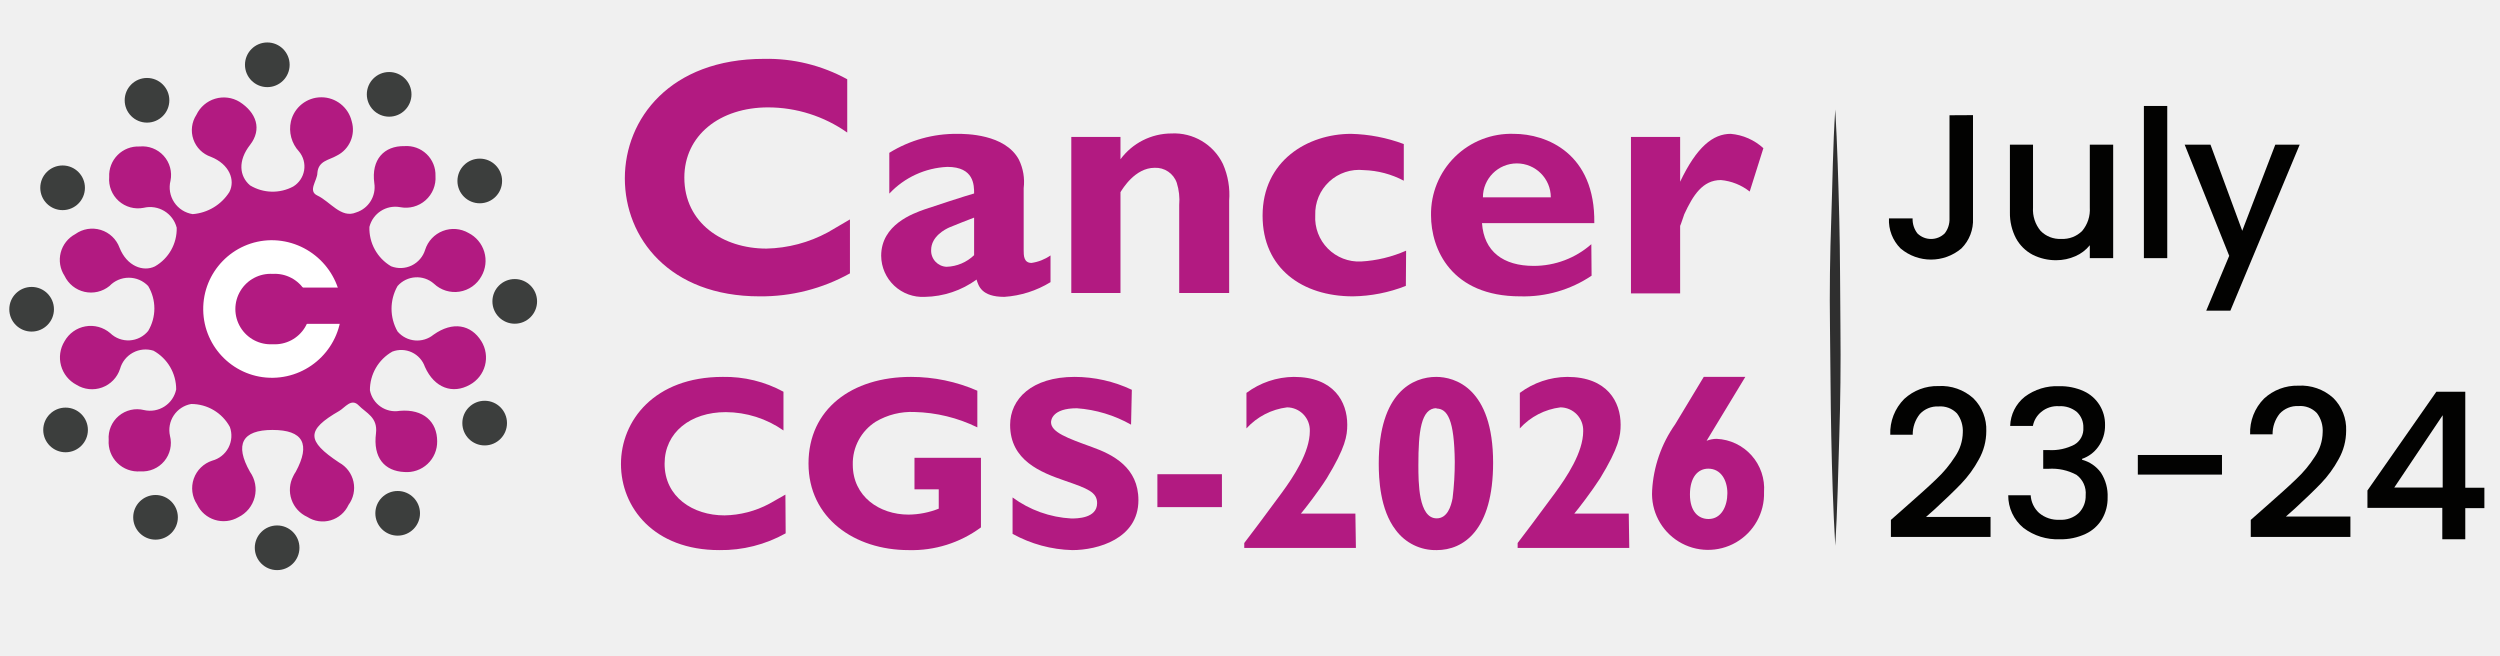
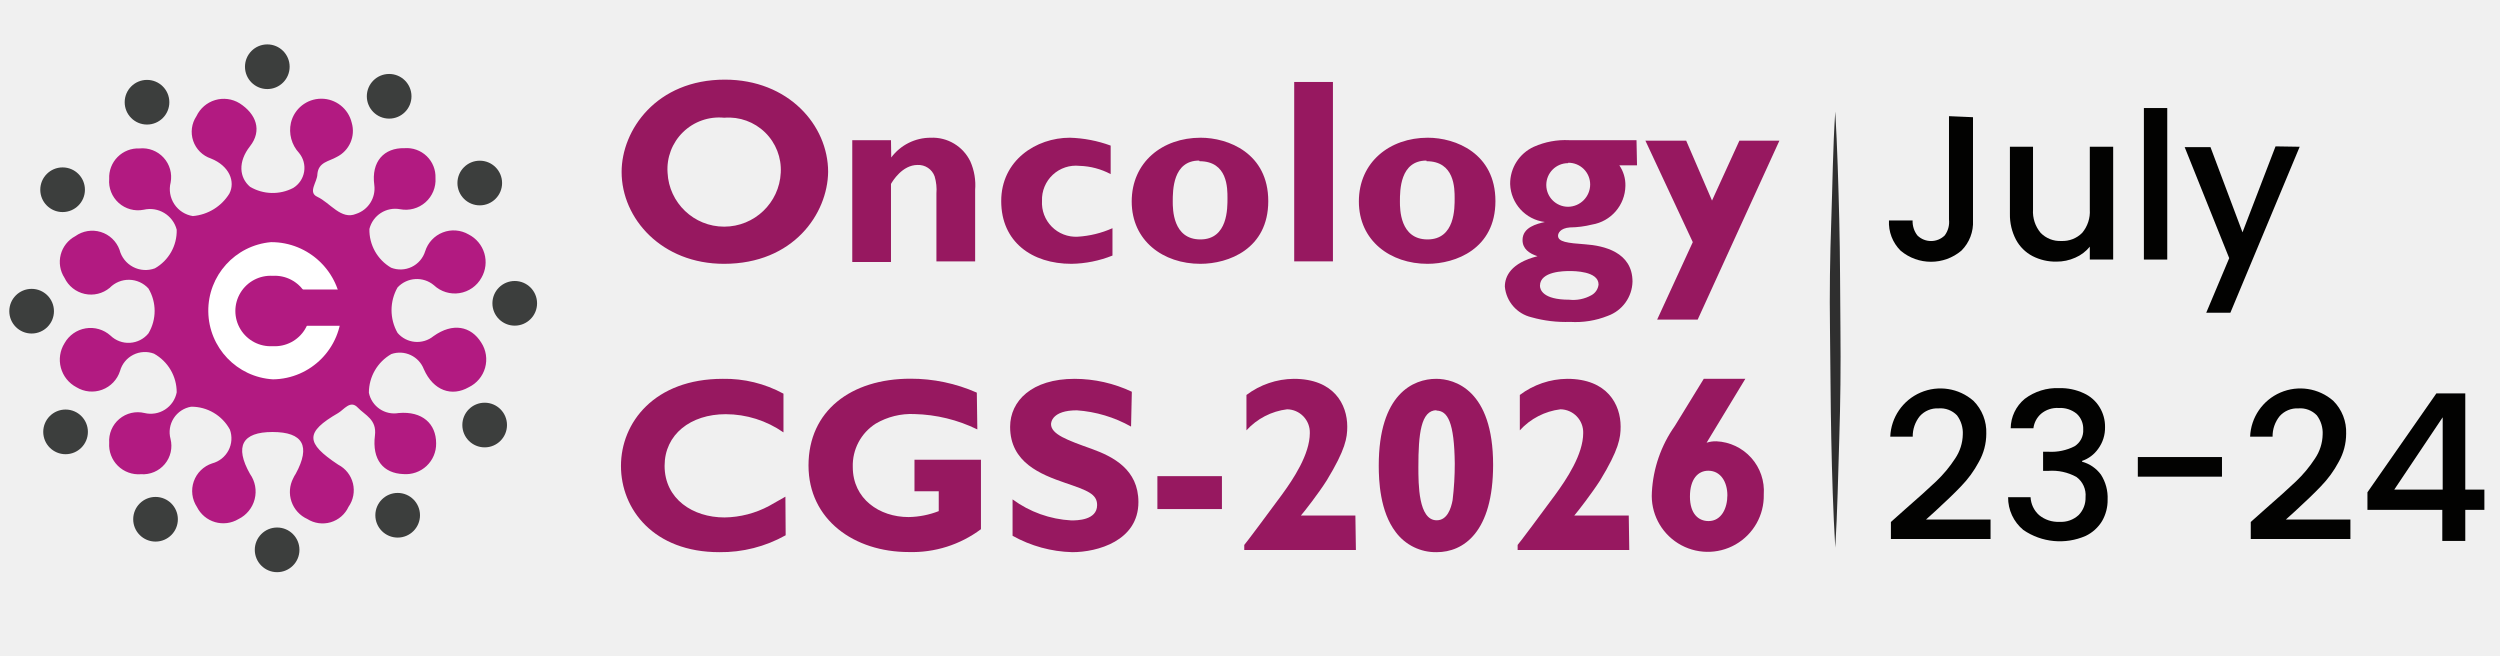
<svg xmlns="http://www.w3.org/2000/svg" id="Layer_1" data-name="Layer 1" viewBox="0 0 193.69 50.77">
  <defs>
-     <style>.cls-1{fill:#b21a81;}.cls-2{fill:#020201;}.cls-3{fill:#2f2f2f;}.cls-4{fill:#fff;}.cls-5{fill:#3c3e3d;}</style>
+     <style>.cls-1{fill:#971860;}.cls-2{fill:#020201;}.cls-3{fill:#2f2f2f;}.cls-4{fill:#b21a81;}.cls-5{fill:#fff;}.cls-6{fill:#3c3e3d;}</style>
  </defs>
-   <path class="cls-1" d="M65.85,21.18a14.11,14.11,0,0,1-7,1.78c-7,0-10.44-4.54-10.44-9.14S51.91,4.56,59.2,4.56a12.87,12.87,0,0,1,6.44,1.58v4.13a10.66,10.66,0,0,0-6.13-1.95c-3.73,0-6.49,2.16-6.49,5.44,0,3.53,3,5.5,6.36,5.5A10.48,10.48,0,0,0,64.14,18l1.71-1Z" />
-   <path class="cls-1" d="M81.39,21.86A7.84,7.84,0,0,1,77.81,23c-1.78,0-2-.86-2.15-1.34a7,7,0,0,1-4,1.34,3.21,3.21,0,0,1-3.39-3.18c0-2.42,2.47-3.28,3.37-3.6.6-.21,3.28-1.08,3.83-1.23,0-.64,0-2.06-2.07-2.06A6.56,6.56,0,0,0,68.9,15V11.84a9.82,9.82,0,0,1,5.29-1.47c.6,0,3.68,0,4.75,2a3.92,3.92,0,0,1,.37,2.21v4.79c0,.42,0,1,.61,1a3.42,3.42,0,0,0,1.47-.58Zm-5.92-5c-.26.1-1.63.63-1.92.76s-1.41.68-1.41,1.76a1.25,1.25,0,0,0,1.2,1.29,3.23,3.23,0,0,0,2.13-.9Z" />
-   <path class="cls-1" d="M86.81,12.34a4.92,4.92,0,0,1,3.94-2,4.2,4.2,0,0,1,4,2.37,5.9,5.9,0,0,1,.48,2.84v7.15H91.36V15.89a4.48,4.48,0,0,0-.19-1.73A1.73,1.73,0,0,0,89.46,13c-1.52,0-2.49,1.63-2.65,1.89v7.81H83V10.61h3.81Z" />
-   <path class="cls-1" d="M108.92,22.15a11.63,11.63,0,0,1-4.1.81c-3.94,0-7-2.18-7-6.25,0-4.26,3.5-6.34,6.86-6.34a12.51,12.51,0,0,1,4.08.79V14a7.06,7.06,0,0,0-3.1-.82,3.4,3.4,0,0,0-3.76,3.5,3.39,3.39,0,0,0,3.55,3.58,10.07,10.07,0,0,0,3.49-.84Z" />
-   <path class="cls-1" d="M123.31,21.36a9.43,9.43,0,0,1-5.52,1.6c-5.37,0-6.92-3.68-6.92-6.28a6.21,6.21,0,0,1,6.42-6.31c2.52,0,6.31,1.5,6.23,6.92h-8.7c.15,2.2,1.65,3.31,4,3.31a6.75,6.75,0,0,0,4.47-1.68Zm-3.16-6.07a2.63,2.63,0,0,0-5.26,0Z" />
-   <path class="cls-1" d="M130.17,14.08c1.29-2.71,2.55-3.71,3.92-3.71a4.3,4.3,0,0,1,2.53,1.11l-1.06,3.36a4.22,4.22,0,0,0-2.23-.89c-1.42,0-2.16,1.18-2.84,2.65-.05.13-.26.79-.32.9v5.23h-3.81V10.61h3.81Z" />
-   <path class="cls-1" d="M60.87,41.32a10.23,10.23,0,0,1-5.14,1.3c-5.08,0-7.62-3.31-7.62-6.67S50.7,29.2,56,29.2a9.47,9.47,0,0,1,4.7,1.15v3a7.84,7.84,0,0,0-4.47-1.42c-2.73,0-4.74,1.57-4.74,4,0,2.57,2.19,4,4.64,4a7.65,7.65,0,0,0,3.47-.9l1.25-.71Z" />
-   <path class="cls-1" d="M75.72,33.11a11.72,11.72,0,0,0-4.87-1.19,5.42,5.42,0,0,0-3,.75A3.84,3.84,0,0,0,66.07,36c0,2.47,2.07,3.87,4.32,3.87a6.5,6.5,0,0,0,2.34-.46V37.91H70.85V35.47H76v5.39a9,9,0,0,1-5.6,1.76c-4.2,0-7.76-2.49-7.76-6.71S66,29.2,70.58,29.2a12.86,12.86,0,0,1,5.14,1.07Z" />
-   <path class="cls-1" d="M87.63,32.9a10,10,0,0,0-4.2-1.27c-1.92,0-2,.94-2,1.08,0,.78,1.28,1.24,3.16,1.92,1.65.59,3.61,1.59,3.61,4.12,0,3-3.17,3.87-5.12,3.87a10.07,10.07,0,0,1-4.63-1.26V38.54A8.46,8.46,0,0,0,83,40.17c.42,0,2,0,2-1.19,0-.86-.75-1.13-2.48-1.73-1.88-.65-4.26-1.57-4.26-4.33,0-2,1.67-3.72,5-3.72a10.38,10.38,0,0,1,4.43,1Z" />
-   <path class="cls-1" d="M94.67,39.29h-5V36.74h5Z" />
-   <path class="cls-1" d="M105.05,42.45H96.4v-.38c.08-.08,2-2.65,2.9-3.88s2.18-3.14,2.18-4.79a1.78,1.78,0,0,0-1.76-1.84,5.11,5.11,0,0,0-3.15,1.63V30.44a6.24,6.24,0,0,1,3.67-1.24c3.12,0,4.14,1.95,4.14,3.7,0,.86-.13,1.76-1.59,4.16-.63,1-1.73,2.42-2,2.73h4.22Z" />
-   <path class="cls-1" d="M111.31,42.62a3.83,3.83,0,0,1-3.17-1.55c-1.23-1.59-1.32-4-1.32-5.16,0-5.54,2.68-6.71,4.45-6.71,1.42,0,4.41.84,4.41,6.65C115.68,41.09,113.38,42.62,111.31,42.62Zm0-11c-1.23,0-1.42,1.86-1.42,4.4,0,1.34,0,4.14,1.42,4.14.82,0,1.11-.92,1.23-1.56a23,23,0,0,0,.17-2.85C112.67,32.57,112.17,31.65,111.27,31.65Z" />
-   <path class="cls-1" d="M126.23,42.45h-8.65v-.38c.08-.08,2-2.65,2.9-3.88s2.18-3.14,2.18-4.79a1.78,1.78,0,0,0-1.76-1.84,5.11,5.11,0,0,0-3.15,1.63V30.44a6.24,6.24,0,0,1,3.67-1.24c3.12,0,4.14,1.95,4.14,3.7,0,.86-.13,1.76-1.59,4.16-.64,1-1.73,2.42-2,2.73h4.22Z" />
-   <path class="cls-1" d="M132.22,34.15A2.17,2.17,0,0,1,133,34a3.85,3.85,0,0,1,3.67,4.13A4.34,4.34,0,1,1,128,38a9.83,9.83,0,0,1,1.78-5.12L132,29.2h3.22Zm.13,2.16c-.8,0-1.42.66-1.42,2s.67,1.9,1.44,1.9c1,0,1.46-1,1.46-2S133.33,36.31,132.35,36.31Z" />
-   <path class="cls-2" d="M152.86,8.92v8a3.07,3.07,0,0,1-.9,2.33,3.65,3.65,0,0,1-4.71,0,3.07,3.07,0,0,1-.9-2.33h1.83a1.81,1.81,0,0,0,.37,1.16,1.51,1.51,0,0,0,2.12,0,1.76,1.76,0,0,0,.37-1.15v-8Z" />
-   <path class="cls-2" d="M163.72,11.21V20h-1.81v-1a2.93,2.93,0,0,1-1.12.85,3.65,3.65,0,0,1-1.47.31,4,4,0,0,1-1.85-.43,3.13,3.13,0,0,1-1.28-1.27,4.16,4.16,0,0,1-.47-2V11.21h1.79v4.87a2.56,2.56,0,0,0,.59,1.81,2.08,2.08,0,0,0,1.6.62,2.13,2.13,0,0,0,1.62-.62,2.56,2.56,0,0,0,.59-1.81V11.21Z" />
-   <path class="cls-2" d="M167.91,8.21V20H166.1V8.21Z" />
-   <path class="cls-2" d="M178.17,11.21,172.8,24.07h-1.87l1.78-4.25-3.45-8.61h2l2.46,6.67,2.56-6.67Z" />
-   <path class="cls-2" d="M147.61,39.3c1-.88,1.81-1.6,2.4-2.17a9.21,9.21,0,0,0,1.47-1.77,3.41,3.41,0,0,0,.59-1.84,2.25,2.25,0,0,0-.45-1.49,1.78,1.78,0,0,0-1.43-.54,1.85,1.85,0,0,0-1.45.59,2.51,2.51,0,0,0-.55,1.6h-1.74a3.72,3.72,0,0,1,1.08-2.77,3.77,3.77,0,0,1,2.65-1,3.72,3.72,0,0,1,2.71.95,3.39,3.39,0,0,1,1,2.54,4.47,4.47,0,0,1-.58,2.2,8.66,8.66,0,0,1-1.38,1.89c-.53.55-1.21,1.2-2,1.93l-.71.63h5V41.6h-7.72V40.28Z" />
-   <path class="cls-2" d="M156.87,30.74a4.14,4.14,0,0,1,2.66-.82,4.39,4.39,0,0,1,1.92.39,2.82,2.82,0,0,1,1.64,2.62,2.75,2.75,0,0,1-.53,1.69,2.55,2.55,0,0,1-1.25.93v.07a2.64,2.64,0,0,1,1.46,1,3.27,3.27,0,0,1,.52,1.92,3.2,3.2,0,0,1-.43,1.67,2.91,2.91,0,0,1-1.27,1.15,4.45,4.45,0,0,1-2,.42,4.36,4.36,0,0,1-2.82-.88,3.24,3.24,0,0,1-1.18-2.53h1.74a2,2,0,0,0,.65,1.37,2.27,2.27,0,0,0,1.59.53,2,2,0,0,0,1.49-.53,1.86,1.86,0,0,0,.53-1.37,1.76,1.76,0,0,0-.71-1.58,4,4,0,0,0-2.17-.47h-.41V34.87h.43a3.82,3.82,0,0,0,2-.43,1.41,1.41,0,0,0,.68-1.3,1.59,1.59,0,0,0-.5-1.22,2,2,0,0,0-1.39-.45,1.94,1.94,0,0,0-1.38.45A1.84,1.84,0,0,0,157.5,33h-1.76A3,3,0,0,1,156.87,30.74Z" />
-   <path class="cls-2" d="M172.15,35.25v1.52h-6.52V35.25Z" />
-   <path class="cls-2" d="M175.49,39.3c1-.88,1.81-1.6,2.4-2.17a9.21,9.21,0,0,0,1.47-1.77,3.41,3.41,0,0,0,.59-1.84A2.25,2.25,0,0,0,179.5,32a1.78,1.78,0,0,0-1.43-.54,1.85,1.85,0,0,0-1.45.59,2.51,2.51,0,0,0-.55,1.6h-1.74a3.72,3.72,0,0,1,1.08-2.77,3.77,3.77,0,0,1,2.65-1,3.72,3.72,0,0,1,2.71.95,3.39,3.39,0,0,1,1,2.54,4.47,4.47,0,0,1-.58,2.2,8.66,8.66,0,0,1-1.38,1.89c-.53.55-1.21,1.2-2,1.93l-.71.63h5V41.6h-7.72V40.28Z" />
-   <path class="cls-2" d="M183.42,39.35V38l5.34-7.65H191v7.44h1.48v1.58H191v2.41h-1.78V39.35Zm5.83-7.18-3.75,5.6h3.75Z" />
-   <path class="cls-3" d="M142.19,8.48c.16,2.82.24,5.63.31,8.45s.06,5.63.09,8.45,0,5.63-.09,8.45-.14,5.63-.31,8.45c-.17-2.82-.25-5.64-.31-8.45s-.06-5.63-.1-8.45,0-5.63.1-8.45S142,11.3,142.19,8.48Z" />
-   <path class="cls-1" d="M21.11,33.31c-2.35,0-2.95,1.12-1.74,3.25a2.38,2.38,0,0,1-.9,3.51,2.28,2.28,0,0,1-3.21-1,2.25,2.25,0,0,1,1.18-3.38,2,2,0,0,0,1.37-2.61,3.4,3.4,0,0,0-3-1.78,2.05,2.05,0,0,0-1.64,2.47,2.21,2.21,0,0,1-2.29,2.75,2.28,2.28,0,0,1-2.46-2.44,2.21,2.21,0,0,1,2.74-2.31,2.07,2.07,0,0,0,2.49-1.6,3.42,3.42,0,0,0-1.76-3A2.05,2.05,0,0,0,9.3,28.58a2.28,2.28,0,0,1-3.38,1.23A2.39,2.39,0,0,1,5,26.44a2.32,2.32,0,0,1,3.54-.63,2,2,0,0,0,2.94-.17,3.39,3.39,0,0,0,0-3.48,2.07,2.07,0,0,0-3,0A2.27,2.27,0,0,1,5,21.37a2.26,2.26,0,0,1,.83-3.23,2.25,2.25,0,0,1,3.43,1.05c.57,1.44,1.84,1.89,2.74,1.45a3.35,3.35,0,0,0,1.69-3,2.13,2.13,0,0,0-2.56-1.54,2.24,2.24,0,0,1-2.67-2.39,2.25,2.25,0,0,1,2.35-2.36A2.22,2.22,0,0,1,13.21,14a2.1,2.1,0,0,0,1.72,2.59,3.71,3.71,0,0,0,2.84-1.71c.48-.93,0-2.16-1.43-2.73a2.18,2.18,0,0,1-1.12-3.26,2.35,2.35,0,0,1,3.34-1c1.3.83,1.76,2.12.81,3.34s-.83,2.42,0,3.13a3.38,3.38,0,0,0,3.35.09,1.82,1.82,0,0,0,.45-2.71,2.59,2.59,0,0,1-.63-2.34,2.42,2.42,0,0,1,4.71,0,2.25,2.25,0,0,1-1.16,2.66c-.6.35-1.42.39-1.5,1.33,0,.6-.77,1.4,0,1.76,1,.47,1.84,1.8,3,1.31A2.05,2.05,0,0,0,29,14.19c-.25-1.83.76-2.9,2.34-2.87a2.24,2.24,0,0,1,2.4,2.31A2.3,2.3,0,0,1,31,16.05a2.07,2.07,0,0,0-2.38,1.53,3.41,3.41,0,0,0,1.68,3.05,2,2,0,0,0,2.64-1.28,2.31,2.31,0,0,1,3.36-1.3,2.41,2.41,0,0,1,1,3.35,2.35,2.35,0,0,1-3.68.58,2,2,0,0,0-2.82.18,3.56,3.56,0,0,0,0,3.52,2,2,0,0,0,2.79.25c1.49-1.06,2.9-.78,3.7.5a2.4,2.4,0,0,1-.89,3.38c-1.31.74-2.74.27-3.48-1.39a1.94,1.94,0,0,0-2.52-1.18,3.42,3.42,0,0,0-1.74,3,2,2,0,0,0,2.31,1.59c1.83-.16,2.9.84,2.9,2.36a2.35,2.35,0,0,1-2.54,2.38c-1.54-.07-2.44-1.11-2.2-3,.15-1.25-.77-1.57-1.34-2.16s-1.06.17-1.51.43c-2.57,1.48-2.55,2.31,0,4A2.23,2.23,0,0,1,27,39.12a2.2,2.2,0,0,1-3.19.93,2.3,2.3,0,0,1-1.09-3.16,2.17,2.17,0,0,1,.19-.33C24.08,34.4,23.49,33.31,21.11,33.31Z" />
-   <path class="cls-4" d="M26.46,23.87a5.4,5.4,0,0,1-5.31,5.4A5.33,5.33,0,0,1,21,18.61,5.43,5.43,0,0,1,26.46,23.87Z" />
-   <path class="cls-1" d="M21.13,26.67a2.73,2.73,0,1,1,0-5.45,2.73,2.73,0,1,1,0,5.45Z" />
-   <circle class="cls-5" cx="4.85" cy="14.55" r="1.73" />
-   <circle class="cls-5" cx="2.45" cy="23.96" r="1.73" />
-   <circle class="cls-5" cx="5.08" cy="33.31" r="1.73" />
-   <circle class="cls-5" cx="12.05" cy="40.08" r="1.73" />
-   <circle class="cls-5" cx="21.47" cy="42.44" r="1.73" />
-   <circle class="cls-5" cx="30.81" cy="39.77" r="1.73" />
-   <circle class="cls-5" cx="37.55" cy="32.78" r="1.73" />
-   <circle class="cls-5" cx="39.88" cy="23.35" r="1.73" />
-   <circle class="cls-5" cx="37.17" cy="14.02" r="1.73" />
-   <circle class="cls-5" cx="30.15" cy="7.31" r="1.73" />
-   <circle class="cls-5" cx="20.71" cy="5.02" r="1.73" />
-   <circle class="cls-5" cx="11.39" cy="7.77" r="1.73" />
-   <rect class="cls-1" x="22.65" y="22.28" width="4.44" height="2.81" />
+   <path class="cls-1" d="M56.09,20.44c-4.81,0-7.93-3.49-7.93-7.12,0-3.24,2.69-7.15,8-7.15,4.91,0,8,3.52,8,7.15C64.12,16.54,61.49,20.44,56.09,20.44Zm0-11.32a4,4,0,0,0-4.37,4.26,4.39,4.39,0,0,0,8.77,0A4.05,4.05,0,0,0,56.13,9.12Z" />
+   <path class="cls-1" d="M69.05,12.2a3.81,3.81,0,0,1,3.06-1.53,3.25,3.25,0,0,1,3.07,1.84,4.55,4.55,0,0,1,.37,2.2v5.54h-3V15a3.63,3.63,0,0,0-.14-1.34,1.34,1.34,0,0,0-1.32-.88c-1.19,0-1.94,1.26-2.06,1.47v6.05h-3V10.86h3Z" />
+   <path class="cls-1" d="M86.19,19.8a8.9,8.9,0,0,1-3.18.64c-3.06,0-5.44-1.7-5.44-4.86s2.71-4.91,5.32-4.91a10,10,0,0,1,3.16.61v2.21a5.46,5.46,0,0,0-2.41-.64,2.63,2.63,0,0,0-2.91,2.71,2.63,2.63,0,0,0,2.75,2.78,7.74,7.74,0,0,0,2.71-.66Z" />
+   <path class="cls-1" d="M93,20.44c-2.88,0-5.32-1.78-5.32-4.83s2.38-4.94,5.34-4.94c2.14,0,5.24,1.2,5.24,4.91S95.18,20.44,93,20.44Zm-.09-8c-2.05,0-2.05,2.32-2.05,3.18,0,.57,0,2.93,2.14,2.93s2.1-2.44,2.1-3.2S95.12,12.49,92.93,12.49Z" />
+   <path class="cls-1" d="M103.27,20.25h-3V6.35h3Z" />
+   <path class="cls-1" d="M110.6,20.44c-2.87,0-5.32-1.78-5.32-4.83s2.39-4.94,5.34-4.94c2.14,0,5.24,1.2,5.24,4.91S112.76,20.44,110.6,20.44Zm-.08-8c-2.06,0-2.06,2.32-2.06,3.18,0,.57,0,2.93,2.14,2.93s2.1-2.44,2.1-3.2S112.7,12.49,110.52,12.49Z" />
+   <path class="cls-1" d="M126.83,12.81h-1.37a2.69,2.69,0,0,1,.47,1.59,3.09,3.09,0,0,1-2.59,3,7.35,7.35,0,0,1-1.71.22c-.77.06-.92.47-.92.64,0,.48.72.57,2.12.67s3.65.59,3.65,2.89a2.89,2.89,0,0,1-1.91,2.65,6.72,6.72,0,0,1-2.92.47,9.78,9.78,0,0,1-3-.36,2.69,2.69,0,0,1-2.06-2.37c0-.79.45-1.83,2.53-2.36-.65-.21-1.16-.58-1.16-1.25,0-1,1.12-1.26,1.73-1.4A3.07,3.07,0,0,1,117,14.26a3.14,3.14,0,0,1,1.84-2.89,6,6,0,0,1,2.73-.51h5.22ZM121.61,21c-.37,0-2.3,0-2.3,1.14,0,.28.2,1.08,2.26,1.08a2.88,2.88,0,0,0,1.73-.35,1.07,1.07,0,0,0,.55-.83C123.85,21,121.94,21,121.61,21Zm-.12-8.36a1.69,1.69,0,0,0,0,3.38,1.73,1.73,0,0,0,1.71-1.73A1.68,1.68,0,0,0,121.49,12.61Z" />
+   <path class="cls-1" d="M131.53,24.76h-3.14l2.76-6-3.67-7.86h3.16l2,4.64,2.12-4.64h3.1Z" />
+   <path class="cls-1" d="M60.87,41.47a10.25,10.25,0,0,1-5.14,1.31c-5.08,0-7.62-3.32-7.62-6.68S50.7,29.35,56,29.35a9.47,9.47,0,0,1,4.7,1.15v3a7.85,7.85,0,0,0-4.47-1.41c-2.73,0-4.74,1.57-4.74,4,0,2.57,2.19,4,4.64,4a7.53,7.53,0,0,0,3.47-.9l1.25-.71Z" />
+   <path class="cls-1" d="M75.72,33.27a11.72,11.72,0,0,0-4.87-1.19,5.43,5.43,0,0,0-3,.74,3.84,3.84,0,0,0-1.78,3.36c0,2.48,2.07,3.88,4.32,3.88a6.72,6.72,0,0,0,2.34-.46V38.06H70.85V35.62H76V41a8.9,8.9,0,0,1-5.6,1.77c-4.2,0-7.76-2.49-7.76-6.71s3.28-6.72,7.9-6.72a12.64,12.64,0,0,1,5.14,1.08Z" />
+   <path class="cls-1" d="M87.63,33.05a10,10,0,0,0-4.2-1.26c-1.92,0-2,.94-2,1.07,0,.79,1.28,1.25,3.16,1.92,1.65.6,3.61,1.59,3.61,4.12,0,3-3.17,3.88-5.12,3.88a10,10,0,0,1-4.63-1.27V38.69A8.46,8.46,0,0,0,83,40.32c.42,0,2,0,2-1.19,0-.86-.75-1.13-2.48-1.72-1.88-.65-4.26-1.57-4.26-4.34,0-2,1.67-3.72,5-3.72a10.43,10.43,0,0,1,4.43,1Z" />
+   <path class="cls-1" d="M94.67,39.44h-5V36.89h5Z" />
+   <path class="cls-1" d="M105.05,42.61H96.4v-.39c.08-.07,2-2.64,2.9-3.87s2.18-3.15,2.18-4.8a1.79,1.79,0,0,0-1.76-1.84,5.11,5.11,0,0,0-3.15,1.63V30.6a6.2,6.2,0,0,1,3.67-1.25c3.12,0,4.14,2,4.14,3.7,0,.87-.13,1.77-1.59,4.17-.63,1-1.73,2.41-2,2.72h4.22Z" />
+   <path class="cls-1" d="M111.31,42.78a3.86,3.86,0,0,1-3.17-1.55c-1.23-1.6-1.32-4-1.32-5.16,0-5.55,2.68-6.72,4.45-6.72,1.42,0,4.41.85,4.41,6.66C115.68,41.24,113.38,42.78,111.31,42.78Zm0-11c-1.23,0-1.42,1.86-1.42,4.39,0,1.34,0,4.14,1.42,4.14.82,0,1.11-.92,1.23-1.55a23.09,23.09,0,0,0,.17-2.86C112.67,32.73,112.17,31.81,111.27,31.81Z" />
+   <path class="cls-1" d="M126.23,42.61h-8.65v-.39c.08-.07,2-2.64,2.9-3.87s2.18-3.15,2.18-4.8a1.79,1.79,0,0,0-1.76-1.84,5.11,5.11,0,0,0-3.15,1.63V30.6a6.2,6.2,0,0,1,3.67-1.25c3.12,0,4.14,2,4.14,3.7,0,.87-.13,1.77-1.59,4.17-.64,1-1.73,2.41-2,2.72h4.22Z" />
+   <path class="cls-1" d="M132.22,34.3a2.22,2.22,0,0,1,.76-.11,3.85,3.85,0,0,1,3.67,4.12,4.34,4.34,0,1,1-8.67-.17A9.77,9.77,0,0,1,129.76,33L132,29.35h3.22Zm.13,2.17c-.8,0-1.42.65-1.42,2s.67,1.9,1.44,1.9c1,0,1.46-1,1.46-2S133.33,36.47,132.35,36.47Z" />
+   <path class="cls-2" d="M152.86,9.08v8a3.07,3.07,0,0,1-.9,2.34,3.65,3.65,0,0,1-4.71,0,3.07,3.07,0,0,1-.9-2.34h1.83a1.79,1.79,0,0,0,.37,1.16,1.51,1.51,0,0,0,2.12,0A1.74,1.74,0,0,0,151,17v-8Z" />
+   <path class="cls-2" d="M163.72,11.37v8.74h-1.81v-1a2.93,2.93,0,0,1-1.12.85,3.49,3.49,0,0,1-1.47.31,3.91,3.91,0,0,1-1.85-.43,3.07,3.07,0,0,1-1.28-1.27,4.14,4.14,0,0,1-.47-2V11.37h1.79v4.87a2.55,2.55,0,0,0,.59,1.8,2.09,2.09,0,0,0,1.6.63,2.13,2.13,0,0,0,1.62-.63,2.55,2.55,0,0,0,.59-1.8V11.37Z" />
+   <path class="cls-2" d="M167.91,8.37V20.11H166.1V8.37Z" />
+   <path class="cls-2" d="M178.17,11.37,172.8,24.23h-1.87L172.71,20l-3.45-8.6h2L173.74,18l2.56-6.66Z" />
+   <path class="cls-2" d="M147.61,39.45c1-.87,1.81-1.6,2.4-2.16a9.86,9.86,0,0,0,1.47-1.77,3.45,3.45,0,0,0,.59-1.85,2.27,2.27,0,0,0-.45-1.49,1.78,1.78,0,0,0-1.43-.54,1.82,1.82,0,0,0-1.45.6,2.48,2.48,0,0,0-.55,1.59h-1.74a3.89,3.89,0,0,1,6.44-2.78,3.41,3.41,0,0,1,1,2.55,4.43,4.43,0,0,1-.58,2.19,8.21,8.21,0,0,1-1.38,1.89c-.53.56-1.21,1.2-2,1.93l-.71.64h5v1.51h-7.72V40.44Z" />
+   <path class="cls-2" d="M156.87,30.9a4.14,4.14,0,0,1,2.66-.83,4.25,4.25,0,0,1,1.92.4,2.75,2.75,0,0,1,1.22,1.08,2.87,2.87,0,0,1,.42,1.54,2.74,2.74,0,0,1-.53,1.68,2.52,2.52,0,0,1-1.25.94v.06a2.69,2.69,0,0,1,1.46,1,3.3,3.3,0,0,1,.52,1.93,3.22,3.22,0,0,1-.43,1.67,3,3,0,0,1-1.27,1.15,5,5,0,0,1-4.83-.46,3.25,3.25,0,0,1-1.18-2.54h1.74a2,2,0,0,0,.65,1.38,2.31,2.31,0,0,0,1.59.53,2,2,0,0,0,1.49-.53,1.89,1.89,0,0,0,.53-1.38,1.74,1.74,0,0,0-.71-1.57,3.91,3.91,0,0,0-2.17-.47h-.41V35h.43a3.94,3.94,0,0,0,2-.42,1.43,1.43,0,0,0,.68-1.31,1.57,1.57,0,0,0-.5-1.21,2,2,0,0,0-1.39-.45,1.94,1.94,0,0,0-1.38.45,1.79,1.79,0,0,0-.59,1.12h-1.76A3,3,0,0,1,156.87,30.9Z" />
+   <path class="cls-2" d="M172.15,35.41v1.52h-6.52V35.41Z" />
+   <path class="cls-2" d="M175.49,39.45c1-.87,1.81-1.6,2.4-2.16a9.86,9.86,0,0,0,1.47-1.77,3.45,3.45,0,0,0,.59-1.85,2.27,2.27,0,0,0-.45-1.49,1.78,1.78,0,0,0-1.43-.54,1.82,1.82,0,0,0-1.45.6,2.48,2.48,0,0,0-.55,1.59h-1.74a3.89,3.89,0,0,1,6.44-2.78,3.41,3.41,0,0,1,1,2.55,4.43,4.43,0,0,1-.58,2.19,8.21,8.21,0,0,1-1.38,1.89c-.53.56-1.21,1.2-2,1.93l-.71.64h5v1.51h-7.72V40.44Z" />
+   <path class="cls-2" d="M183.42,39.5V38.14l5.34-7.66H191v7.45h1.48V39.5H191v2.41h-1.78V39.5Zm5.83-7.17-3.75,5.6h3.75Z" />
+   <path class="cls-3" d="M142.19,8.64c.16,2.81.24,5.63.31,8.45s.06,5.63.09,8.44,0,5.64-.09,8.45-.14,5.64-.31,8.45c-.17-2.81-.25-5.63-.31-8.45s-.06-5.63-.1-8.45,0-5.63.1-8.44S142,11.45,142.19,8.64Z" />
+   <path class="cls-4" d="M21.11,33.47c-2.35,0-2.95,1.11-1.74,3.25a2.37,2.37,0,0,1-.9,3.5,2.28,2.28,0,0,1-3.21-.94,2.25,2.25,0,0,1,1.18-3.38,2,2,0,0,0,1.37-2.62,3.39,3.39,0,0,0-3-1.77A2,2,0,0,0,13.21,34a2.2,2.2,0,0,1-2.29,2.74,2.28,2.28,0,0,1-2.46-2.43A2.22,2.22,0,0,1,11.2,32a2.05,2.05,0,0,0,2.49-1.6,3.42,3.42,0,0,0-1.76-3A2,2,0,0,0,9.3,28.74,2.29,2.29,0,0,1,5.92,30,2.41,2.41,0,0,1,5,26.59,2.31,2.31,0,0,1,8.56,26a2,2,0,0,0,2.94-.17,3.39,3.39,0,0,0,0-3.48,2.06,2.06,0,0,0-3-.05A2.27,2.27,0,0,1,5,21.53a2.26,2.26,0,0,1,.83-3.23,2.25,2.25,0,0,1,3.43,1.05A2.08,2.08,0,0,0,12,20.79a3.34,3.34,0,0,0,1.69-3,2.14,2.14,0,0,0-2.56-1.54,2.24,2.24,0,0,1-2.67-2.39,2.25,2.25,0,0,1,2.35-2.36,2.23,2.23,0,0,1,2.41,2.64,2.11,2.11,0,0,0,1.72,2.6A3.69,3.69,0,0,0,17.77,15c.48-.93,0-2.15-1.43-2.72A2.18,2.18,0,0,1,15.22,9a2.34,2.34,0,0,1,3.34-1c1.3.83,1.76,2.12.81,3.33s-.83,2.43,0,3.14a3.44,3.44,0,0,0,3.35.09,1.82,1.82,0,0,0,.45-2.71,2.6,2.6,0,0,1-.63-2.34,2.42,2.42,0,0,1,4.71,0,2.25,2.25,0,0,1-1.16,2.65c-.6.35-1.42.39-1.5,1.33,0,.61-.77,1.41,0,1.76,1,.47,1.84,1.81,3,1.32A2.07,2.07,0,0,0,29,14.34c-.25-1.83.76-2.9,2.34-2.86a2.23,2.23,0,0,1,2.4,2.31A2.31,2.31,0,0,1,31,16.21a2.06,2.06,0,0,0-2.38,1.53,3.39,3.39,0,0,0,1.68,3,2,2,0,0,0,2.64-1.27,2.31,2.31,0,0,1,3.36-1.31,2.41,2.41,0,0,1,1,3.36,2.36,2.36,0,0,1-3.68.58,2.05,2.05,0,0,0-2.82.17,3.56,3.56,0,0,0,0,3.52,2,2,0,0,0,2.79.25c1.49-1.06,2.9-.78,3.7.51A2.39,2.39,0,0,1,36.32,30c-1.31.75-2.74.28-3.48-1.39a2,2,0,0,0-2.52-1.18,3.45,3.45,0,0,0-1.74,3A2,2,0,0,0,30.89,32c1.83-.16,2.9.83,2.9,2.35a2.35,2.35,0,0,1-2.54,2.38c-1.54-.06-2.44-1.1-2.2-3,.15-1.24-.77-1.56-1.34-2.16s-1.06.17-1.51.43c-2.57,1.49-2.55,2.31,0,4A2.23,2.23,0,0,1,27,39.27a2.21,2.21,0,0,1-3.19.94,2.3,2.3,0,0,1-1.09-3.16,2.27,2.27,0,0,1,.19-.34C24.08,34.56,23.49,33.47,21.11,33.47Z" />
+   <path class="cls-5" d="M26.46,24a5.38,5.38,0,0,1-5.31,5.39A5.33,5.33,0,0,1,21,18.76,5.45,5.45,0,0,1,26.46,24Z" />
+   <path class="cls-4" d="M21.13,26.82a2.73,2.73,0,1,1,0-5.45,2.73,2.73,0,1,1,0,5.45Z" />
+   <circle class="cls-6" cx="4.85" cy="14.7" r="1.73" />
+   <circle class="cls-6" cx="2.45" cy="24.11" r="1.73" />
+   <circle class="cls-6" cx="5.08" cy="33.46" r="1.73" />
+   <circle class="cls-6" cx="12.05" cy="40.23" r="1.73" />
+   <circle class="cls-6" cx="21.47" cy="42.6" r="1.73" />
+   <circle class="cls-6" cx="30.81" cy="39.92" r="1.73" />
+   <circle class="cls-6" cx="37.55" cy="32.93" r="1.73" />
+   <circle class="cls-6" cx="39.88" cy="23.5" r="1.73" />
+   <circle class="cls-6" cx="37.17" cy="14.18" r="1.73" />
+   <circle class="cls-6" cx="30.15" cy="7.46" r="1.73" />
+   <circle class="cls-6" cx="20.71" cy="5.17" r="1.73" />
+   <circle class="cls-6" cx="11.39" cy="7.92" r="1.73" />
+   <rect class="cls-4" x="22.65" y="22.43" width="4.44" height="2.81" />
</svg>
